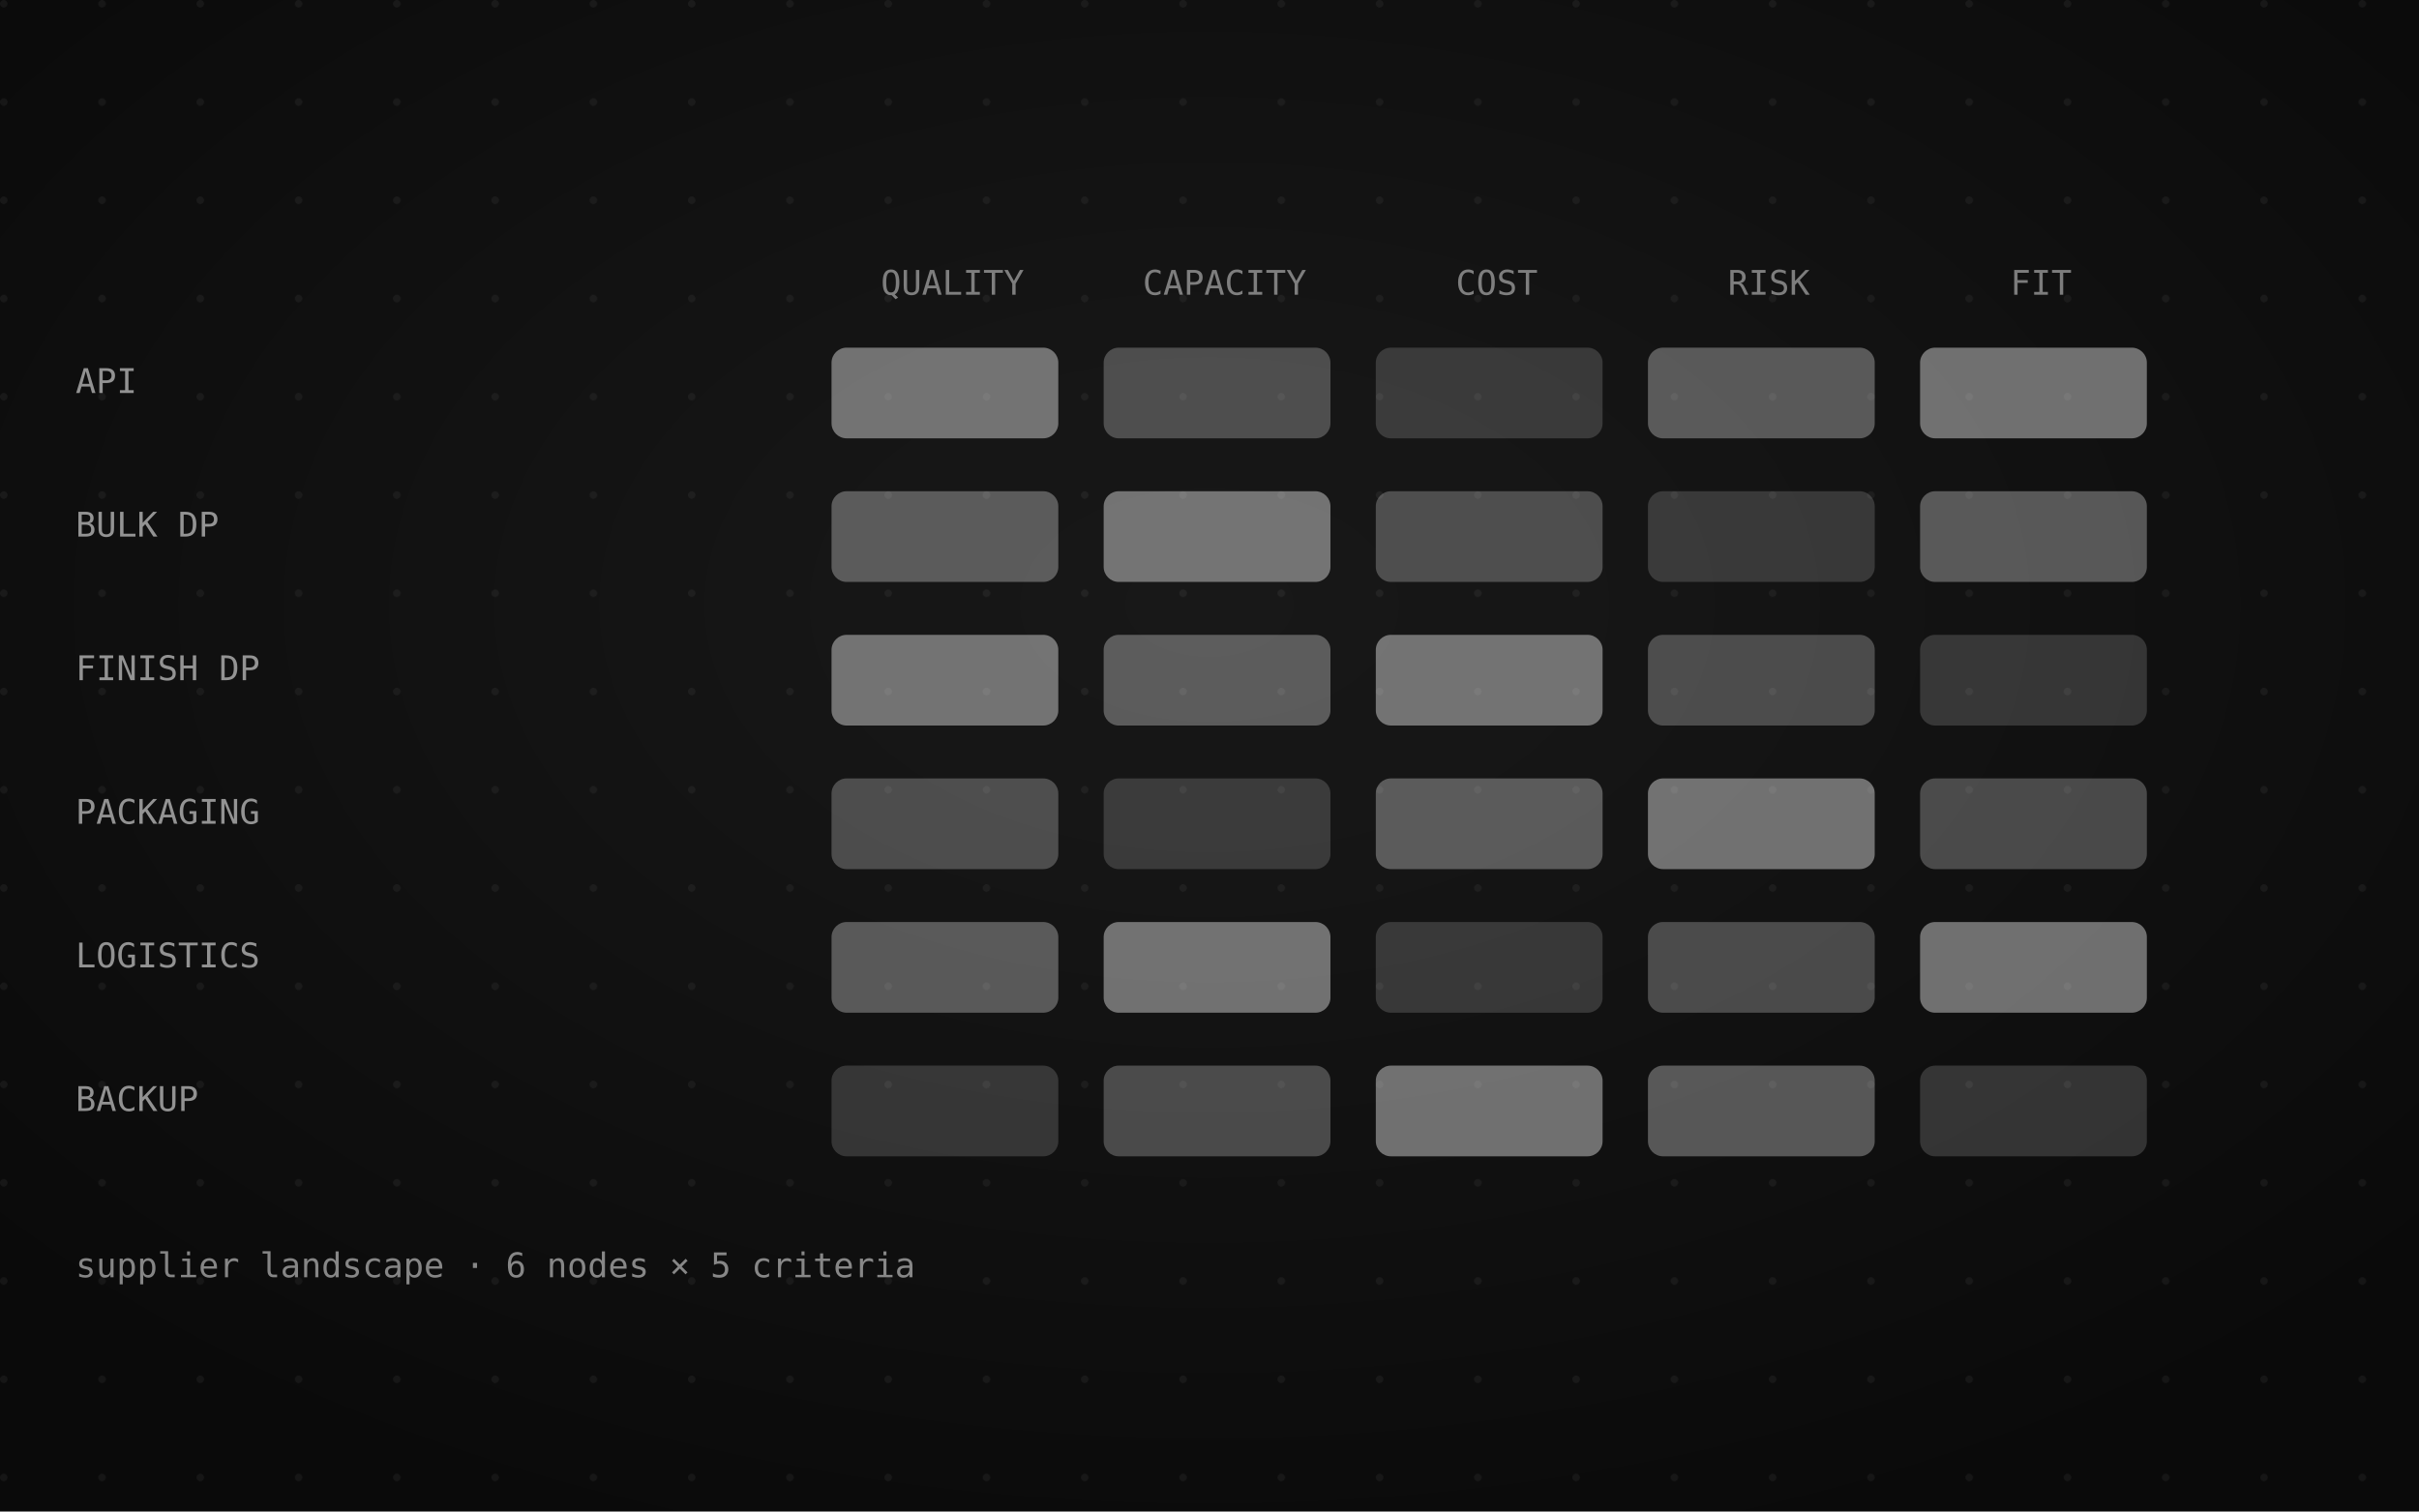
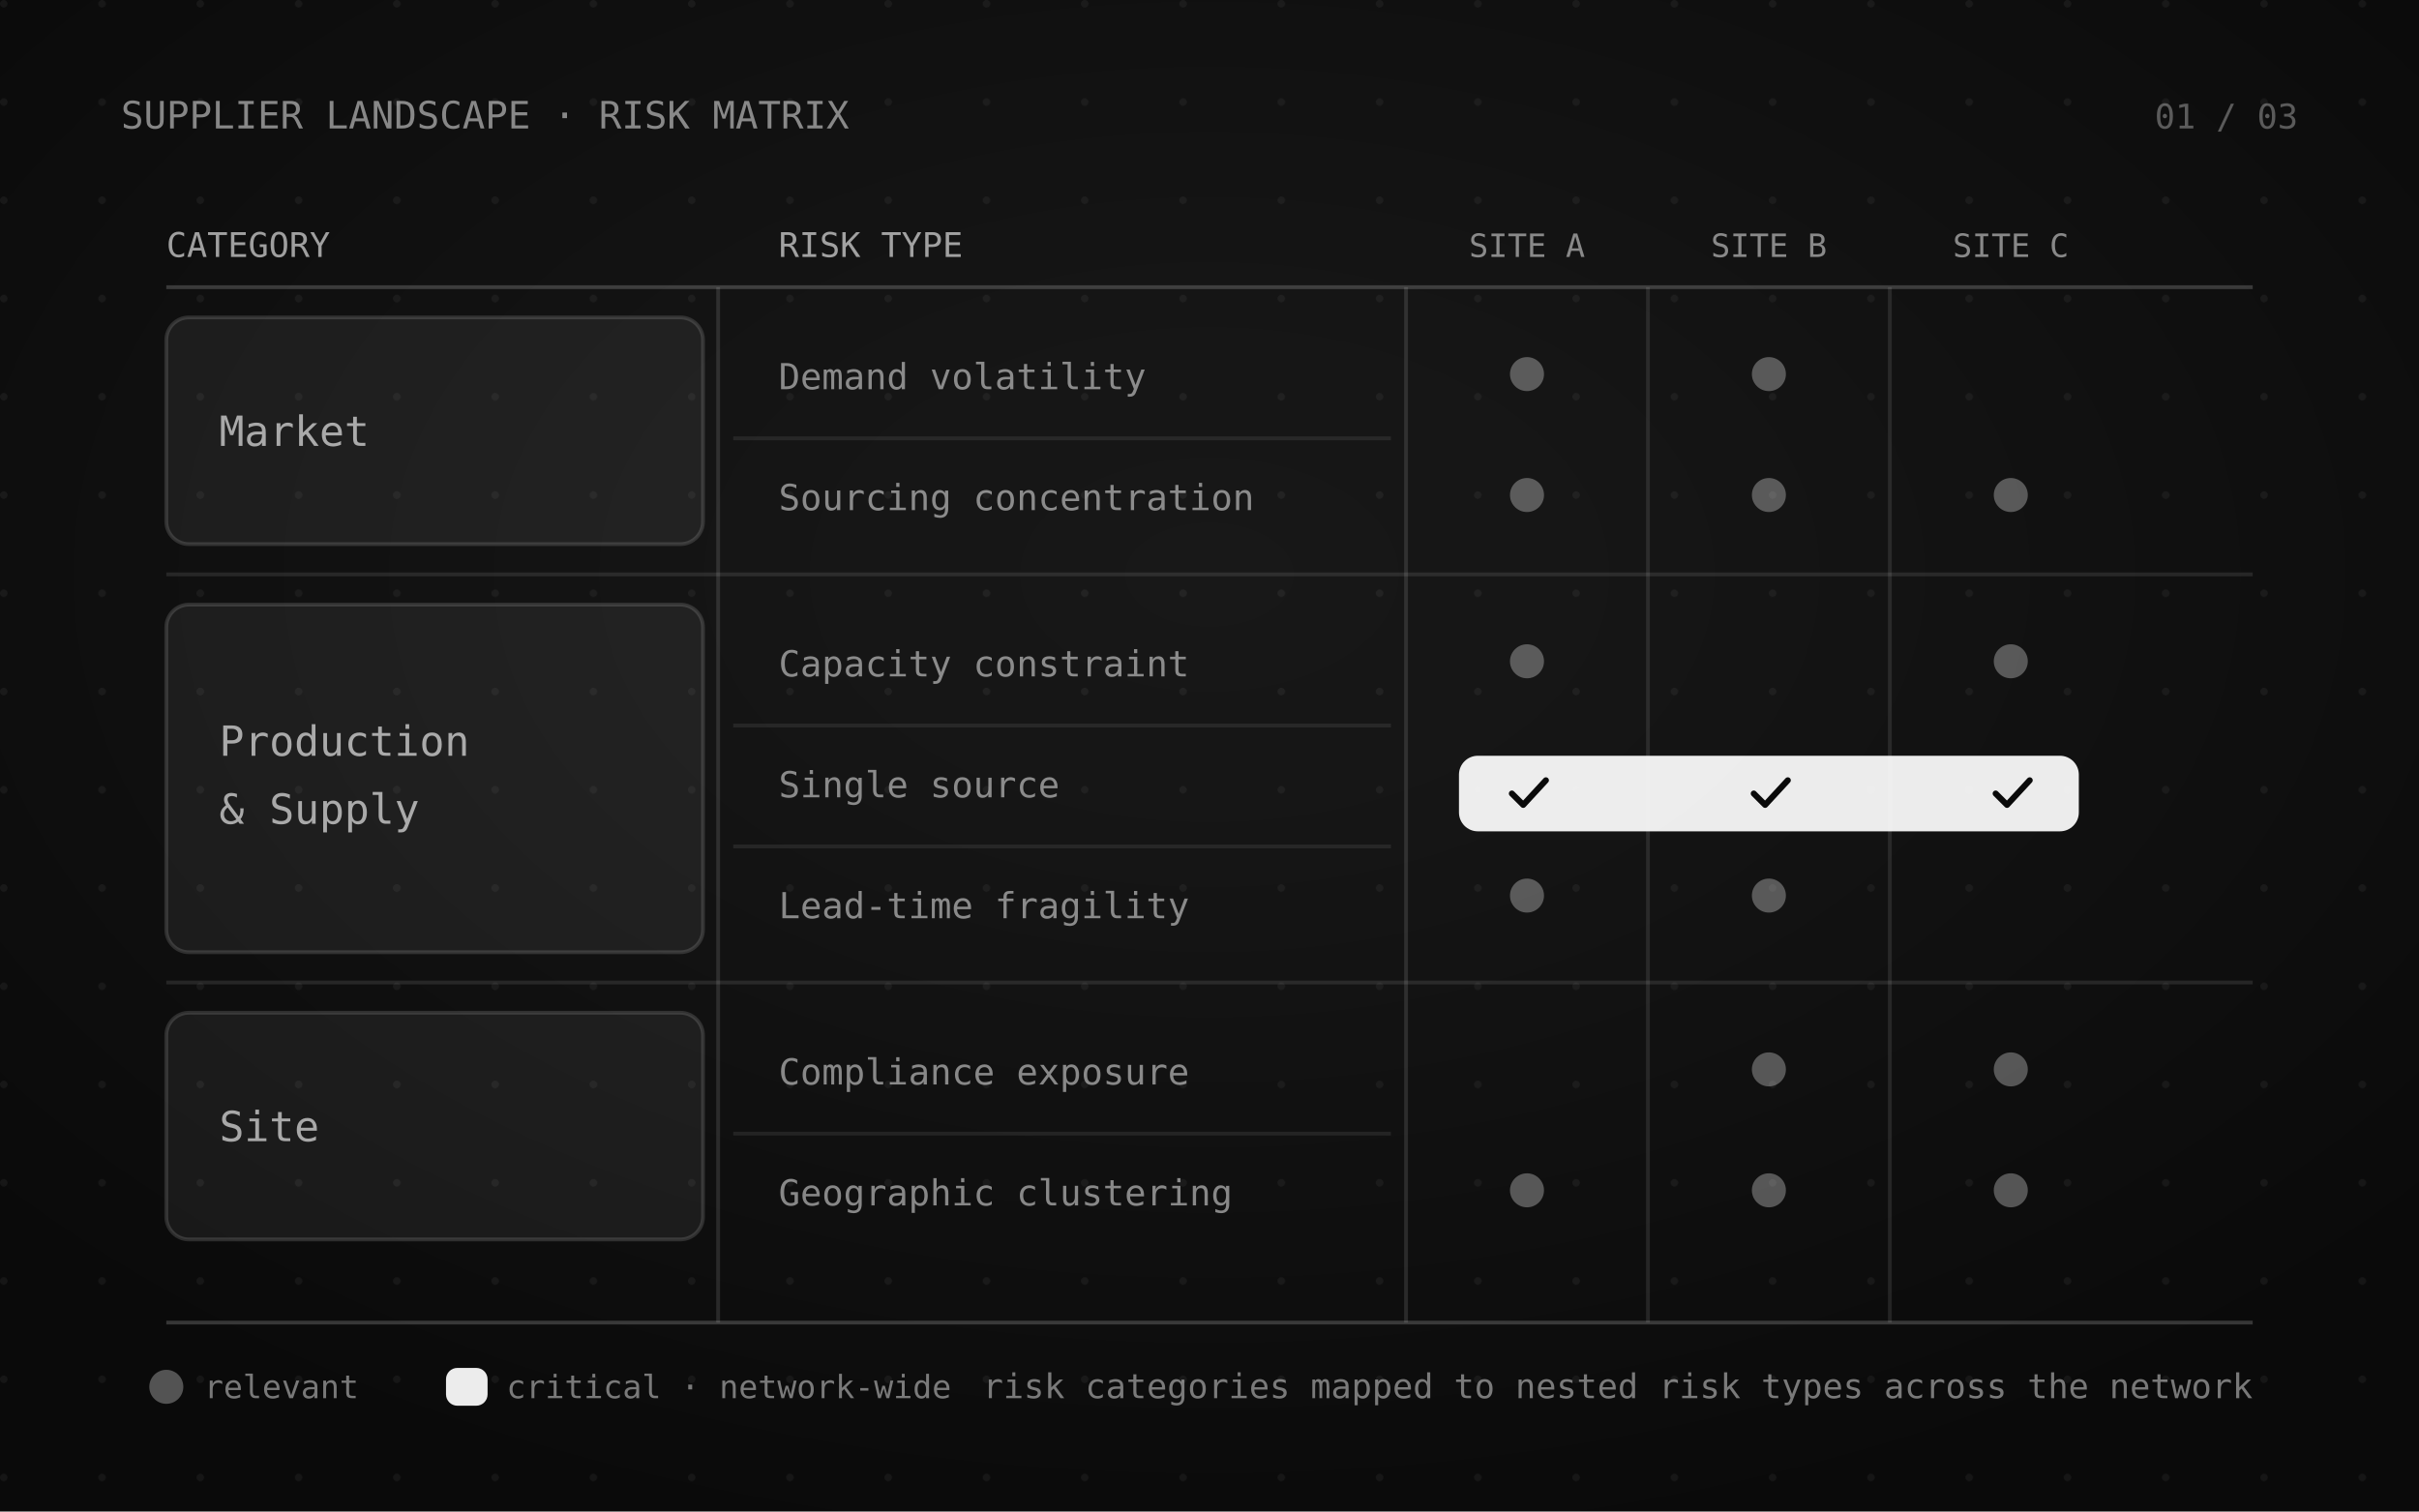
- <svg xmlns="http://www.w3.org/2000/svg" viewBox="0 0 640 400" role="img" aria-label="Supplier landscape matrix rating suppliers across criteria">
+ <svg xmlns="http://www.w3.org/2000/svg" viewBox="0 0 640 400" role="img" aria-label="Supplier landscape matrix mapping risk categories to nested risk types across an external manufacturing network">
  <defs>
-     <pattern id="em1" width="26" height="26" patternUnits="userSpaceOnUse">
+     <pattern id="g" width="26" height="26" patternUnits="userSpaceOnUse">
      <circle cx="1" cy="1" r="1" fill="#fff" fill-opacity="0.05" />
    </pattern>
-     <radialGradient id="em1v" cx="50%" cy="40%" r="66%">
+     <radialGradient id="gv" cx="50%" cy="38%" r="66%">
      <stop offset="0%" stop-color="#fff" stop-opacity="0.06" />
      <stop offset="100%" stop-color="#fff" stop-opacity="0" />
    </radialGradient>
  </defs>
  <rect width="640" height="400" fill="#0a0a0a" />
-   <rect width="640" height="400" fill="url(#em1)" />
-   <rect width="640" height="400" fill="url(#em1v)" />
-   <g font-family="'JetBrains Mono',monospace" font-size="9" fill="#fff" fill-opacity="0.45" text-anchor="middle">
-     <text x="252" y="78">QUALITY</text>
-     <text x="324" y="78">CAPACITY</text>
-     <text x="396" y="78">COST</text>
-     <text x="468" y="78">RISK</text>
-     <text x="540" y="78">FIT</text>
-   </g>
-   <g font-family="'JetBrains Mono',monospace" font-size="9" fill="#fff" fill-opacity="0.55">
-     <text x="20" y="104">API</text>
-     <text x="20" y="142">BULK DP</text>
-     <text x="20" y="180">FINISH DP</text>
-     <text x="20" y="218">PACKAGING</text>
-     <text x="20" y="256">LOGISTICS</text>
-     <text x="20" y="294">BACKUP</text>
-   </g>
-   <g>
-     <rect x="220" y="92" width="60" height="24" rx="4" fill="#fff" fill-opacity="0.40" />
-     <rect x="292" y="92" width="60" height="24" rx="4" fill="#fff" fill-opacity="0.24" />
-     <rect x="364" y="92" width="60" height="24" rx="4" fill="#fff" fill-opacity="0.16" />
-     <rect x="436" y="92" width="60" height="24" rx="4" fill="#fff" fill-opacity="0.30" />
-     <rect x="508" y="92" width="60" height="24" rx="4" fill="#fff" fill-opacity="0.40" />
-     <rect x="220" y="130" width="60" height="24" rx="4" fill="#fff" fill-opacity="0.30" />
-     <rect x="292" y="130" width="60" height="24" rx="4" fill="#fff" fill-opacity="0.40" />
-     <rect x="364" y="130" width="60" height="24" rx="4" fill="#fff" fill-opacity="0.24" />
-     <rect x="436" y="130" width="60" height="24" rx="4" fill="#fff" fill-opacity="0.16" />
-     <rect x="508" y="130" width="60" height="24" rx="4" fill="#fff" fill-opacity="0.30" />
-     <rect x="220" y="168" width="60" height="24" rx="4" fill="#fff" fill-opacity="0.40" />
-     <rect x="292" y="168" width="60" height="24" rx="4" fill="#fff" fill-opacity="0.30" />
-     <rect x="364" y="168" width="60" height="24" rx="4" fill="#fff" fill-opacity="0.40" />
-     <rect x="436" y="168" width="60" height="24" rx="4" fill="#fff" fill-opacity="0.24" />
-     <rect x="508" y="168" width="60" height="24" rx="4" fill="#fff" fill-opacity="0.16" />
-     <rect x="220" y="206" width="60" height="24" rx="4" fill="#fff" fill-opacity="0.24" />
-     <rect x="292" y="206" width="60" height="24" rx="4" fill="#fff" fill-opacity="0.16" />
-     <rect x="364" y="206" width="60" height="24" rx="4" fill="#fff" fill-opacity="0.30" />
-     <rect x="436" y="206" width="60" height="24" rx="4" fill="#fff" fill-opacity="0.40" />
-     <rect x="508" y="206" width="60" height="24" rx="4" fill="#fff" fill-opacity="0.24" />
-     <rect x="220" y="244" width="60" height="24" rx="4" fill="#fff" fill-opacity="0.30" />
-     <rect x="292" y="244" width="60" height="24" rx="4" fill="#fff" fill-opacity="0.40" />
-     <rect x="364" y="244" width="60" height="24" rx="4" fill="#fff" fill-opacity="0.16" />
-     <rect x="436" y="244" width="60" height="24" rx="4" fill="#fff" fill-opacity="0.24" />
-     <rect x="508" y="244" width="60" height="24" rx="4" fill="#fff" fill-opacity="0.40" />
-     <rect x="220" y="282" width="60" height="24" rx="4" fill="#fff" fill-opacity="0.16" />
-     <rect x="292" y="282" width="60" height="24" rx="4" fill="#fff" fill-opacity="0.24" />
-     <rect x="364" y="282" width="60" height="24" rx="4" fill="#fff" fill-opacity="0.40" />
-     <rect x="436" y="282" width="60" height="24" rx="4" fill="#fff" fill-opacity="0.30" />
-     <rect x="508" y="282" width="60" height="24" rx="4" fill="#fff" fill-opacity="0.16" />
-   </g>
-   <g font-family="'JetBrains Mono',monospace" font-size="9" fill="#fff" fill-opacity="0.5">
-     <text x="20" y="338">supplier landscape · 6 nodes × 5 criteria</text>
-   </g>
+   <rect width="640" height="400" fill="url(#g)" />
+   <rect width="640" height="400" fill="url(#gv)" />
+   <text x="32" y="34" font-family="'JetBrains Mono',monospace" font-size="10" fill="#fff" fill-opacity="0.5">SUPPLIER LANDSCAPE · RISK MATRIX</text>
+   <text x="608" y="34" text-anchor="end" font-family="'JetBrains Mono',monospace" font-size="9" fill="#fff" fill-opacity="0.32">01 / 03</text>
+   <text x="44" y="68" font-family="'JetBrains Mono',monospace" font-size="9" fill="#fff" fill-opacity="0.6">CATEGORY</text>
+   <text x="206" y="68" font-family="'JetBrains Mono',monospace" font-size="9" fill="#fff" fill-opacity="0.6">RISK TYPE</text>
+   <text x="404" y="68" text-anchor="middle" font-family="'JetBrains Mono',monospace" font-size="8.5" fill="#fff" fill-opacity="0.5">SITE A</text>
+   <text x="468" y="68" text-anchor="middle" font-family="'JetBrains Mono',monospace" font-size="8.5" fill="#fff" fill-opacity="0.5">SITE B</text>
+   <text x="532" y="68" text-anchor="middle" font-family="'JetBrains Mono',monospace" font-size="8.5" fill="#fff" fill-opacity="0.5">SITE C</text>
+   <line x1="44" y1="76" x2="596" y2="76" stroke="#fff" stroke-opacity="0.18" stroke-width="1" />
+   <line x1="190" y1="76" x2="190" y2="350" stroke="#fff" stroke-opacity="0.12" stroke-width="1" />
+   <line x1="372" y1="76" x2="372" y2="350" stroke="#fff" stroke-opacity="0.12" stroke-width="1" />
+   <line x1="436" y1="76" x2="436" y2="350" stroke="#fff" stroke-opacity="0.1" stroke-width="1" />
+   <line x1="500" y1="76" x2="500" y2="350" stroke="#fff" stroke-opacity="0.1" stroke-width="1" />
+   <rect x="44" y="84" width="142" height="60" rx="6" fill="#fff" fill-opacity="0.06" stroke="#fff" stroke-opacity="0.14" stroke-width="1" />
+   <text x="58" y="118" font-family="'JetBrains Mono',monospace" font-size="11" fill="#fff" fill-opacity="0.62">Market</text>
+   <text x="206" y="103" font-family="'JetBrains Mono',monospace" font-size="9.5" fill="#fff" fill-opacity="0.5">Demand volatility</text>
+   <text x="206" y="135" font-family="'JetBrains Mono',monospace" font-size="9.5" fill="#fff" fill-opacity="0.5">Sourcing concentration</text>
+   <line x1="194" y1="116" x2="368" y2="116" stroke="#fff" stroke-opacity="0.08" stroke-width="1" />
+   <circle cx="404" cy="99" r="4.5" fill="#fff" fill-opacity="0.3" />
+   <circle cx="468" cy="99" r="4.5" fill="#fff" fill-opacity="0.3" />
+   <circle cx="404" cy="131" r="4.5" fill="#fff" fill-opacity="0.3" />
+   <circle cx="468" cy="131" r="4.5" fill="#fff" fill-opacity="0.3" />
+   <circle cx="532" cy="131" r="4.5" fill="#fff" fill-opacity="0.3" />
+   <line x1="44" y1="152" x2="596" y2="152" stroke="#fff" stroke-opacity="0.1" stroke-width="1" />
+   <rect x="44" y="160" width="142" height="92" rx="6" fill="#fff" fill-opacity="0.06" stroke="#fff" stroke-opacity="0.14" stroke-width="1" />
+   <text x="58" y="200" font-family="'JetBrains Mono',monospace" font-size="11" fill="#fff" fill-opacity="0.62">Production</text>
+   <text x="58" y="218" font-family="'JetBrains Mono',monospace" font-size="11" fill="#fff" fill-opacity="0.62">&amp; Supply</text>
+   <text x="206" y="179" font-family="'JetBrains Mono',monospace" font-size="9.5" fill="#fff" fill-opacity="0.5">Capacity constraint</text>
+   <text x="206" y="211" font-family="'JetBrains Mono',monospace" font-size="9.5" fill="#fff" fill-opacity="0.5">Single source</text>
+   <text x="206" y="243" font-family="'JetBrains Mono',monospace" font-size="9.5" fill="#fff" fill-opacity="0.5">Lead-time fragility</text>
+   <line x1="194" y1="192" x2="368" y2="192" stroke="#fff" stroke-opacity="0.08" stroke-width="1" />
+   <line x1="194" y1="224" x2="368" y2="224" stroke="#fff" stroke-opacity="0.08" stroke-width="1" />
+   <circle cx="404" cy="175" r="4.5" fill="#fff" fill-opacity="0.3" />
+   <circle cx="532" cy="175" r="4.5" fill="#fff" fill-opacity="0.3" />
+   <rect x="386" y="200" width="164" height="20" rx="5" fill="#fff" fill-opacity="0.92" />
+   <path d="M400 210 l3 3 l6 -6.5" stroke="#0a0a0a" stroke-width="1.6" fill="none" stroke-linecap="round" stroke-linejoin="round" />
+   <path d="M464 210 l3 3 l6 -6.5" stroke="#0a0a0a" stroke-width="1.6" fill="none" stroke-linecap="round" stroke-linejoin="round" />
+   <path d="M528 210 l3 3 l6 -6.5" stroke="#0a0a0a" stroke-width="1.6" fill="none" stroke-linecap="round" stroke-linejoin="round" />
+   <circle cx="404" cy="237" r="4.5" fill="#fff" fill-opacity="0.3" />
+   <circle cx="468" cy="237" r="4.5" fill="#fff" fill-opacity="0.3" />
+   <line x1="44" y1="260" x2="596" y2="260" stroke="#fff" stroke-opacity="0.1" stroke-width="1" />
+   <rect x="44" y="268" width="142" height="60" rx="6" fill="#fff" fill-opacity="0.06" stroke="#fff" stroke-opacity="0.14" stroke-width="1" />
+   <text x="58" y="302" font-family="'JetBrains Mono',monospace" font-size="11" fill="#fff" fill-opacity="0.62">Site</text>
+   <text x="206" y="287" font-family="'JetBrains Mono',monospace" font-size="9.5" fill="#fff" fill-opacity="0.5">Compliance exposure</text>
+   <text x="206" y="319" font-family="'JetBrains Mono',monospace" font-size="9.5" fill="#fff" fill-opacity="0.5">Geographic clustering</text>
+   <line x1="194" y1="300" x2="368" y2="300" stroke="#fff" stroke-opacity="0.08" stroke-width="1" />
+   <circle cx="468" cy="283" r="4.5" fill="#fff" fill-opacity="0.3" />
+   <circle cx="532" cy="283" r="4.5" fill="#fff" fill-opacity="0.3" />
+   <circle cx="404" cy="315" r="4.5" fill="#fff" fill-opacity="0.3" />
+   <circle cx="468" cy="315" r="4.5" fill="#fff" fill-opacity="0.3" />
+   <circle cx="532" cy="315" r="4.5" fill="#fff" fill-opacity="0.3" />
+   <line x1="44" y1="350" x2="596" y2="350" stroke="#fff" stroke-opacity="0.18" stroke-width="1" />
+   <circle cx="44" cy="367" r="4.5" fill="#fff" fill-opacity="0.3" />
+   <text x="54" y="370" font-family="'JetBrains Mono',monospace" font-size="8.5" fill="#fff" fill-opacity="0.45">relevant</text>
+   <rect x="118" y="362" width="11" height="10" rx="3" fill="#fff" fill-opacity="0.92" />
+   <text x="134" y="370" font-family="'JetBrains Mono',monospace" font-size="8.5" fill="#fff" fill-opacity="0.45">critical · network-wide</text>
+   <text x="596" y="370" text-anchor="end" font-family="'JetBrains Mono',monospace" font-size="9" fill="#fff" fill-opacity="0.45">risk categories mapped to nested risk types across the network</text>
</svg>
